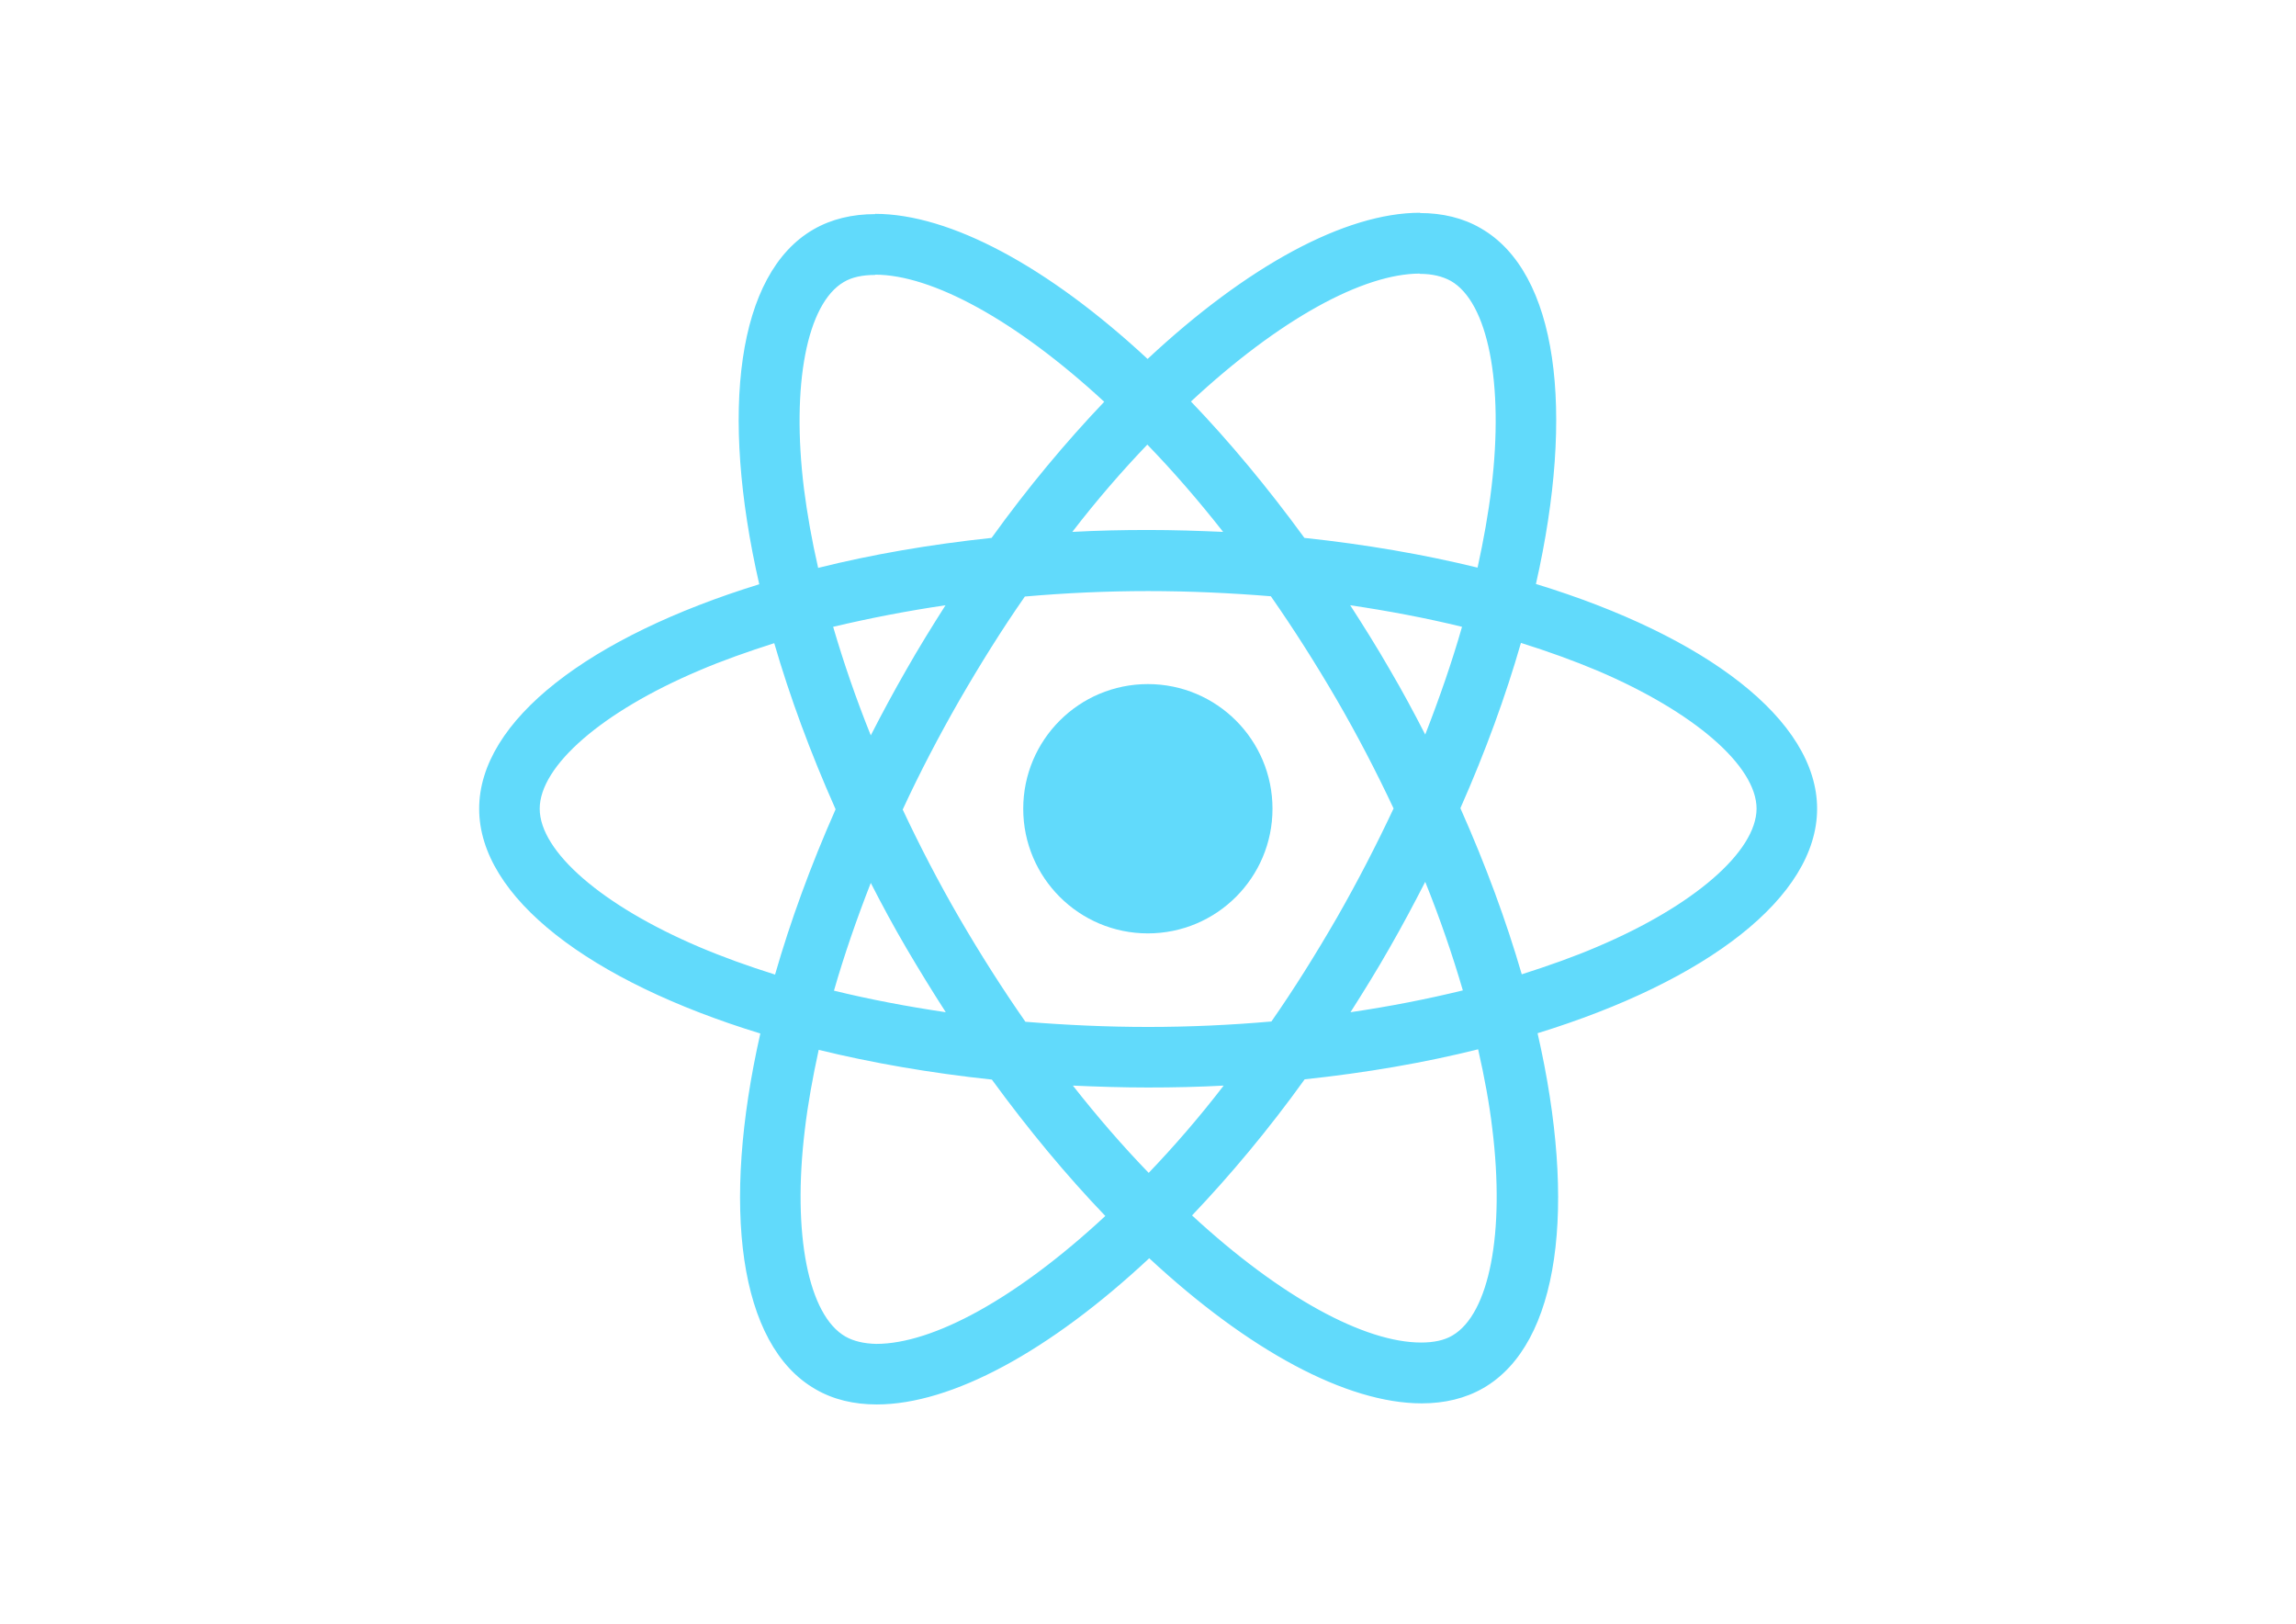
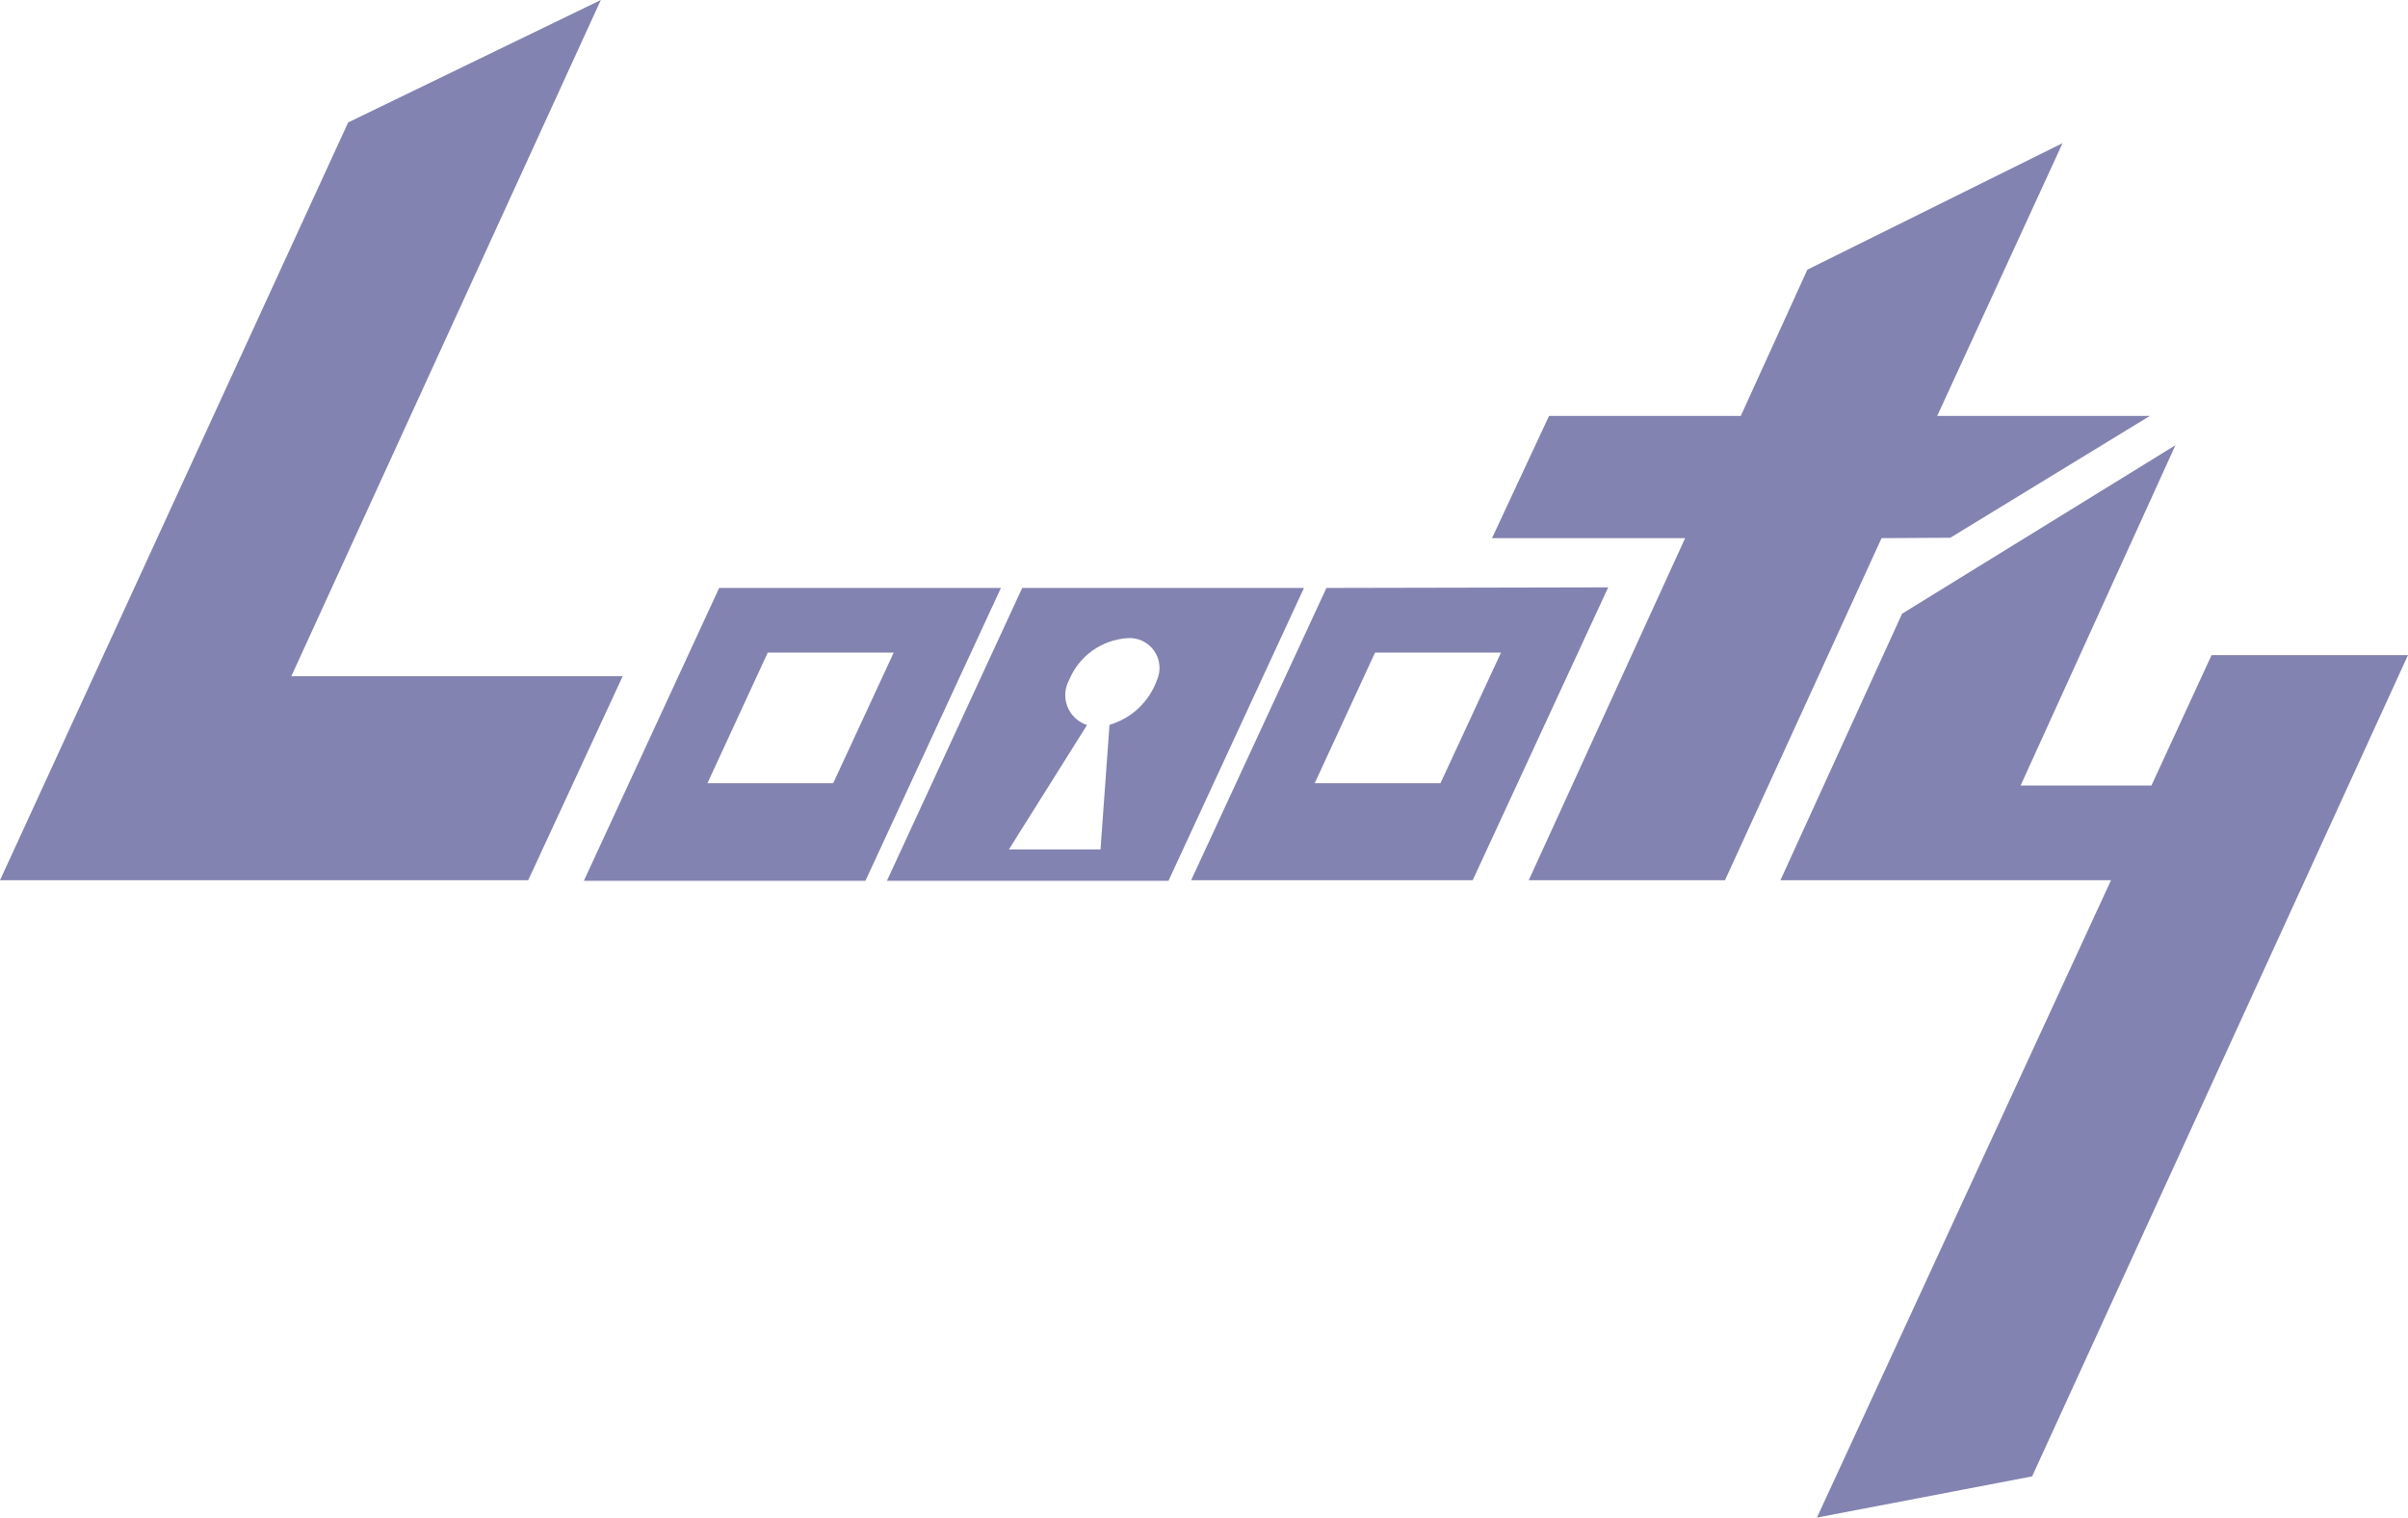
- <svg xmlns="http://www.w3.org/2000/svg" viewBox="0 0 841.9 595.3">
-   <g fill="#61DAFB">
-     <path d="M666.3 296.5c0-32.5-40.7-63.3-103.1-82.4 14.4-63.6 8-114.2-20.2-130.4-6.5-3.8-14.1-5.6-22.4-5.6v22.3c4.6 0 8.3.9 11.4 2.6 13.6 7.8 19.5 37.5 14.9 75.7-1.1 9.4-2.9 19.3-5.1 29.4-19.6-4.8-41-8.5-63.5-10.9-13.5-18.5-27.5-35.3-41.6-50 32.6-30.3 63.2-46.9 84-46.9V78c-27.5 0-63.5 19.6-99.9 53.6-36.4-33.8-72.4-53.2-99.9-53.2v22.3c20.7 0 51.4 16.5 84 46.6-14 14.7-28 31.4-41.3 49.9-22.6 2.4-44 6.1-63.6 11-2.3-10-4-19.7-5.2-29-4.7-38.2 1.1-67.9 14.6-75.8 3-1.8 6.9-2.6 11.5-2.6V78.5c-8.4 0-16 1.8-22.6 5.6-28.1 16.2-34.4 66.7-19.9 130.1-62.2 19.2-102.7 49.9-102.7 82.3 0 32.5 40.7 63.3 103.1 82.4-14.4 63.6-8 114.2 20.2 130.4 6.5 3.8 14.1 5.6 22.5 5.6 27.5 0 63.5-19.6 99.9-53.6 36.4 33.8 72.4 53.2 99.9 53.2 8.4 0 16-1.8 22.6-5.6 28.1-16.2 34.4-66.7 19.9-130.1 62-19.1 102.5-49.9 102.5-82.3zm-130.2-66.7c-3.7 12.9-8.3 26.2-13.5 39.5-4.1-8-8.4-16-13.1-24-4.6-8-9.5-15.8-14.4-23.4 14.2 2.1 27.9 4.7 41 7.9zm-45.8 106.5c-7.8 13.5-15.8 26.3-24.1 38.2-14.9 1.3-30 2-45.2 2-15.1 0-30.2-.7-45-1.9-8.3-11.9-16.4-24.6-24.2-38-7.6-13.1-14.5-26.4-20.8-39.8 6.2-13.4 13.2-26.8 20.7-39.9 7.8-13.5 15.8-26.3 24.1-38.2 14.9-1.3 30-2 45.2-2 15.1 0 30.2.7 45 1.9 8.3 11.9 16.4 24.6 24.2 38 7.6 13.1 14.5 26.4 20.8 39.8-6.3 13.4-13.2 26.8-20.7 39.9zm32.3-13c5.4 13.4 10 26.8 13.8 39.8-13.1 3.2-26.9 5.9-41.2 8 4.9-7.7 9.8-15.6 14.4-23.7 4.6-8 8.9-16.1 13-24.1zM421.2 430c-9.3-9.6-18.6-20.3-27.8-32 9 .4 18.2.7 27.5.7 9.4 0 18.7-.2 27.8-.7-9 11.7-18.3 22.4-27.5 32zm-74.4-58.9c-14.2-2.1-27.9-4.7-41-7.9 3.7-12.9 8.3-26.2 13.5-39.5 4.1 8 8.4 16 13.1 24 4.7 8 9.5 15.8 14.4 23.4zM420.7 163c9.3 9.6 18.6 20.3 27.8 32-9-.4-18.2-.7-27.5-.7-9.4 0-18.7.2-27.8.7 9-11.7 18.3-22.4 27.5-32zm-74 58.9c-4.9 7.7-9.8 15.6-14.4 23.7-4.6 8-8.9 16-13 24-5.4-13.4-10-26.8-13.8-39.8 13.1-3.1 26.9-5.8 41.2-7.9zm-90.5 125.2c-35.4-15.1-58.3-34.9-58.3-50.6 0-15.7 22.9-35.6 58.3-50.6 8.6-3.7 18-7 27.7-10.1 5.7 19.6 13.2 40 22.5 60.9-9.2 20.8-16.6 41.1-22.2 60.6-9.9-3.1-19.3-6.5-28-10.2zM310 490c-13.6-7.8-19.5-37.5-14.9-75.7 1.1-9.4 2.9-19.3 5.1-29.4 19.6 4.8 41 8.5 63.5 10.9 13.5 18.5 27.5 35.3 41.6 50-32.6 30.3-63.2 46.9-84 46.9-4.5-.1-8.3-1-11.3-2.7zm237.2-76.2c4.7 38.2-1.1 67.9-14.6 75.8-3 1.8-6.9 2.6-11.5 2.6-20.7 0-51.4-16.5-84-46.6 14-14.7 28-31.4 41.3-49.9 22.6-2.4 44-6.1 63.6-11 2.3 10.1 4.1 19.8 5.2 29.1zm38.5-66.7c-8.6 3.7-18 7-27.7 10.1-5.7-19.6-13.2-40-22.5-60.9 9.2-20.8 16.6-41.1 22.2-60.6 9.9 3.1 19.3 6.5 28.1 10.2 35.4 15.1 58.3 34.9 58.3 50.6-.1 15.7-23 35.6-58.4 50.6zM320.8 78.4z" />
-     <circle cx="420.9" cy="296.5" r="45.7" />
-     <path d="M520.5 78.1z" />
+ <svg xmlns="http://www.w3.org/2000/svg" viewBox="0 0 123.32 77.72">
+   <g id="Layer_2" data-name="Layer 2">
+     <g id="Layer_1-2" data-name="Layer 1">
+       <polygon points="17.83 6.27 0 45.08 27.05 45.08 31.89 34.63 14.92 34.63 30.77 0 17.83 6.27" style="fill:#8383b2" />
+       <path d="M36.83,30.11l-6.93,15H44.32l6.94-15Zm5.84,10H36.23l3.09-6.69h6.45Z" style="fill:#8383b2" />
+       <path d="M52.35,30.11l-6.93,15H59.84l6.94-15Zm6.9,4.72a3.68,3.68,0,0,1-2.43,2.29l-.46,6.38H51.67l4-6.37a1.61,1.61,0,0,1-.92-2.3,3.48,3.48,0,0,1,3-2.15A1.53,1.53,0,0,1,59.25,34.83Z" style="fill:#8383b2" />
+       <path d="M67.93,30.11,61,45.08H75.42l6.94-15Zm5.84,10H67.33l3.09-6.69h6.45Z" style="fill:#8383b2" />
+       <polygon points="92.56 13.81 89.15 21.3 79.33 21.3 76.41 27.56 86.3 27.56 78.29 45.08 88.34 45.08 96.36 27.56 99.88 27.54 110.1 21.3 99.21 21.3 105.63 7.33 92.56 13.81" style="fill:#8383b2" />
+       <polygon points="111.41 22.8 97.41 31.43 91.18 45.08 108.11 45.08 93.05 77.72 104.07 75.61 123.32 33.55 113.26 33.55 110.18 40.23 103.48 40.23 111.41 22.8" style="fill:#8383b2" />
+     </g>
  </g>
</svg>
